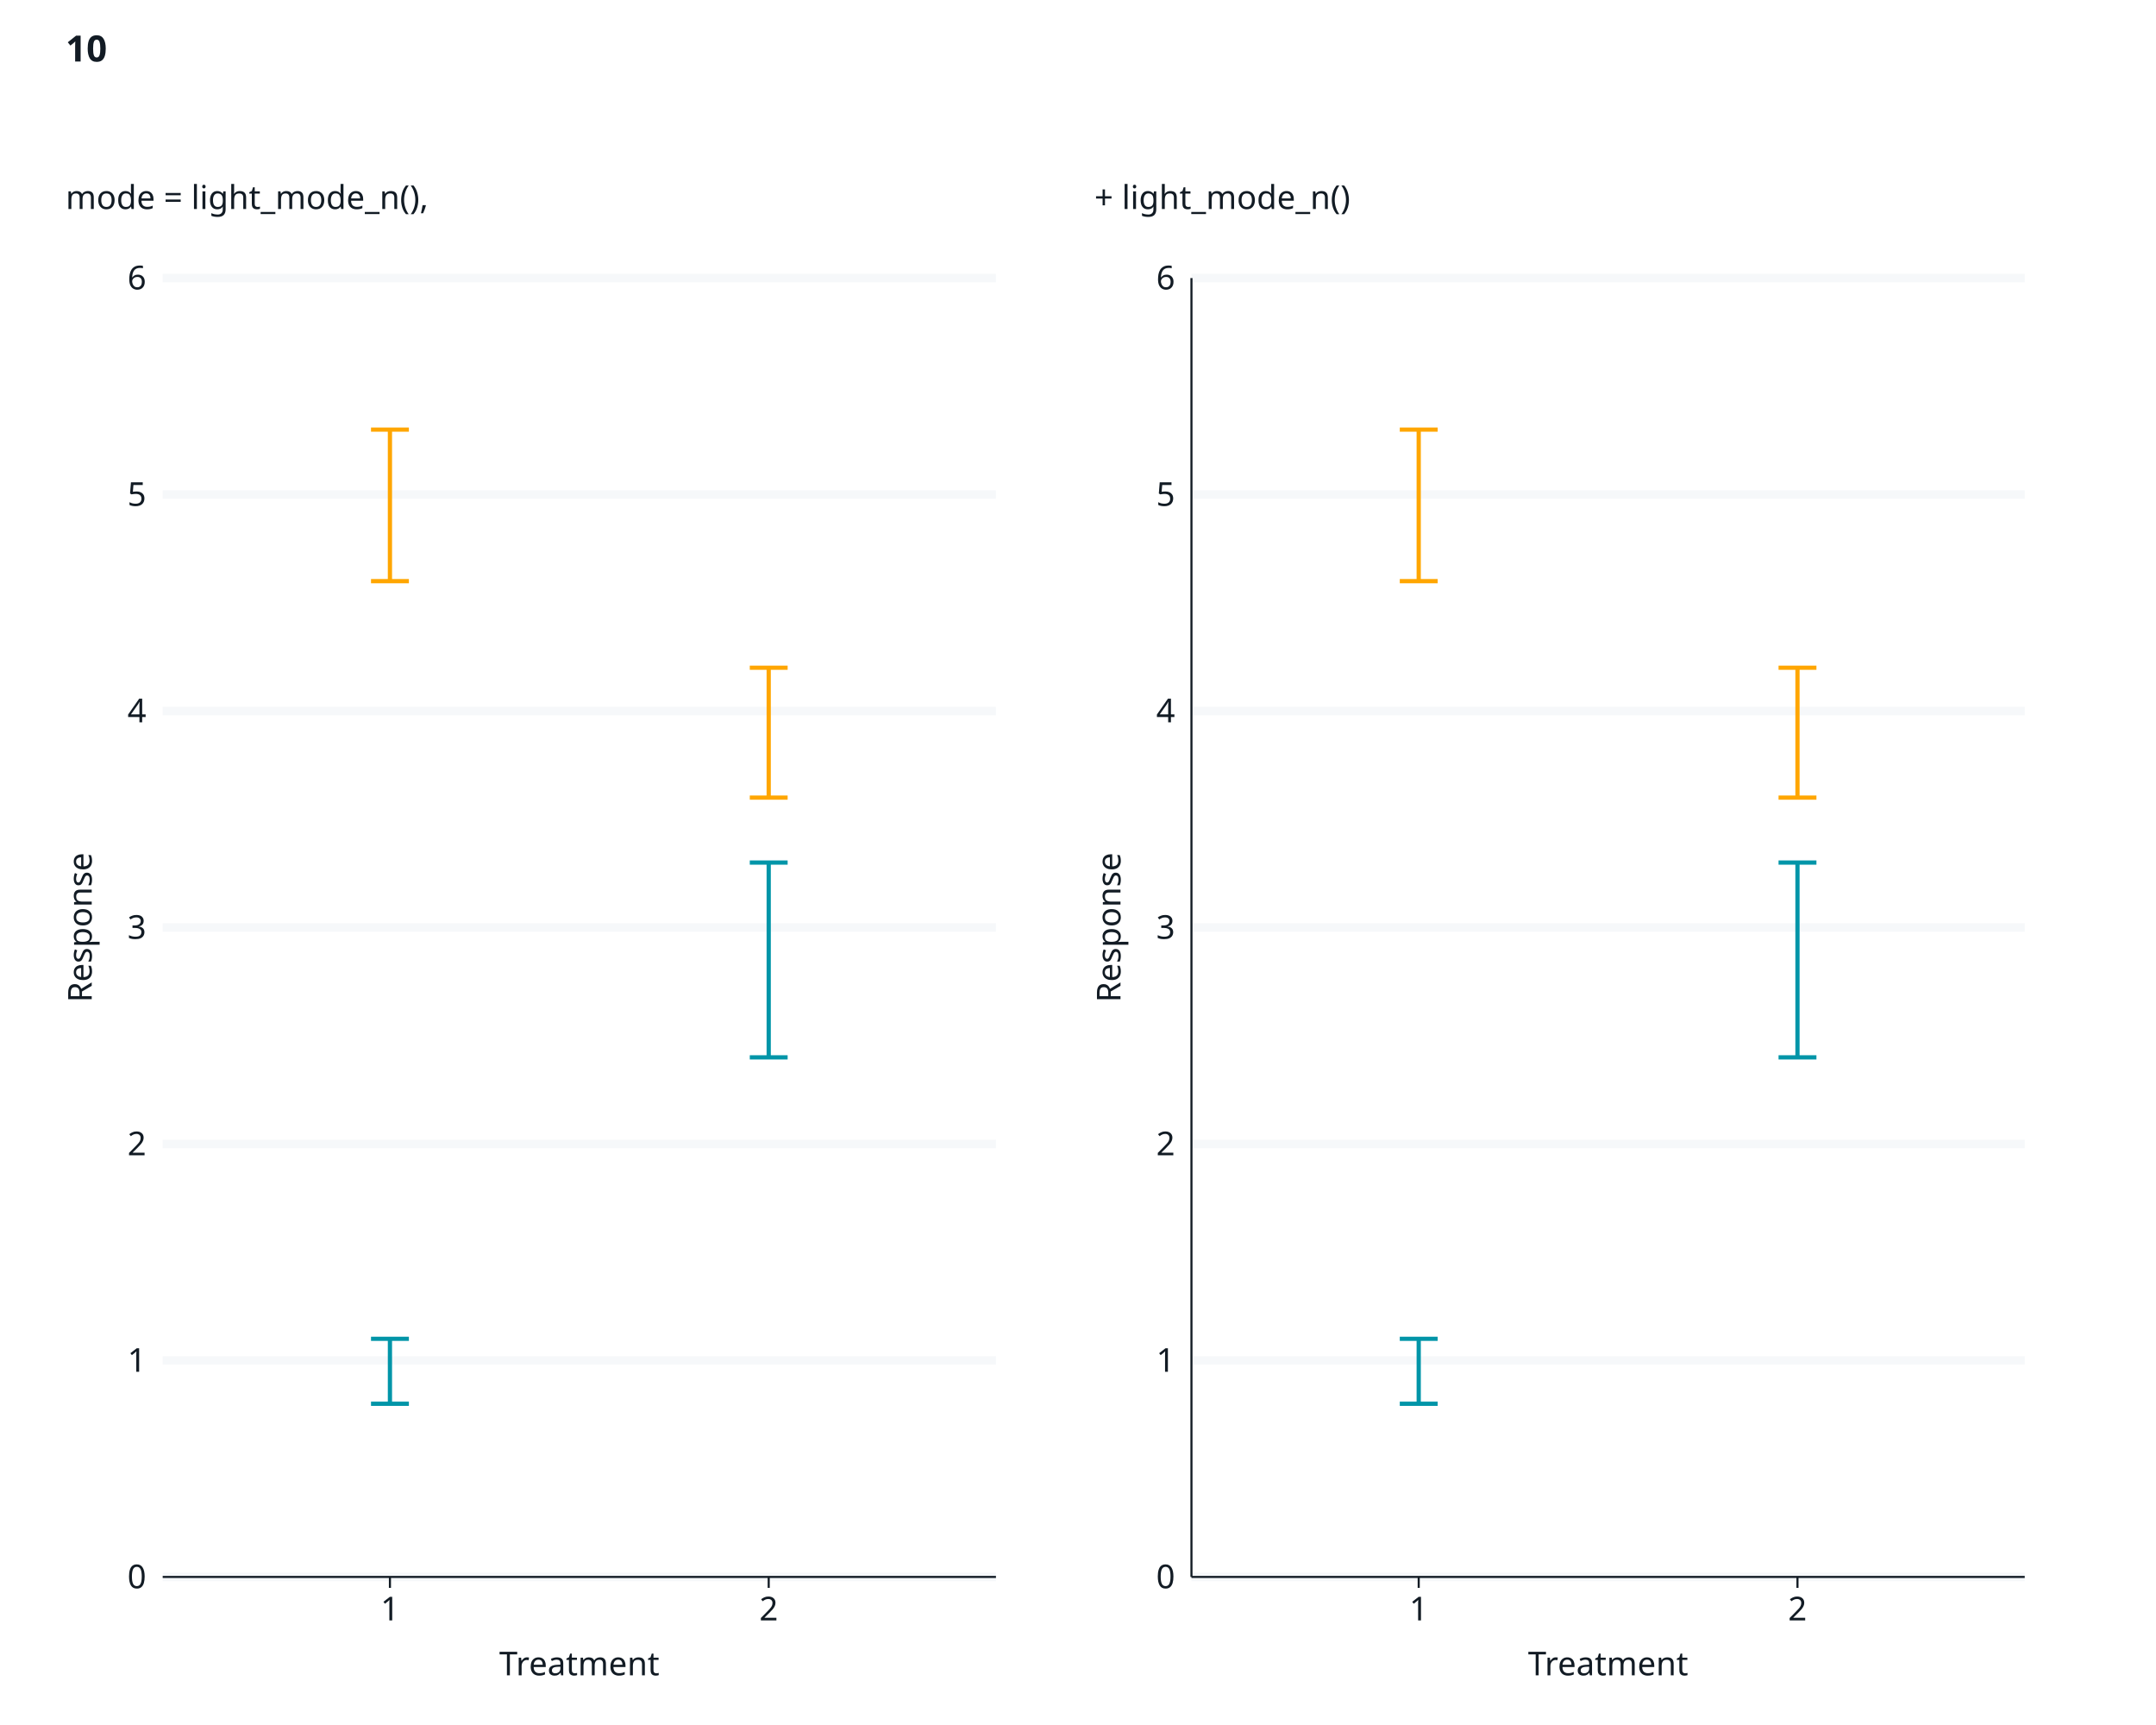
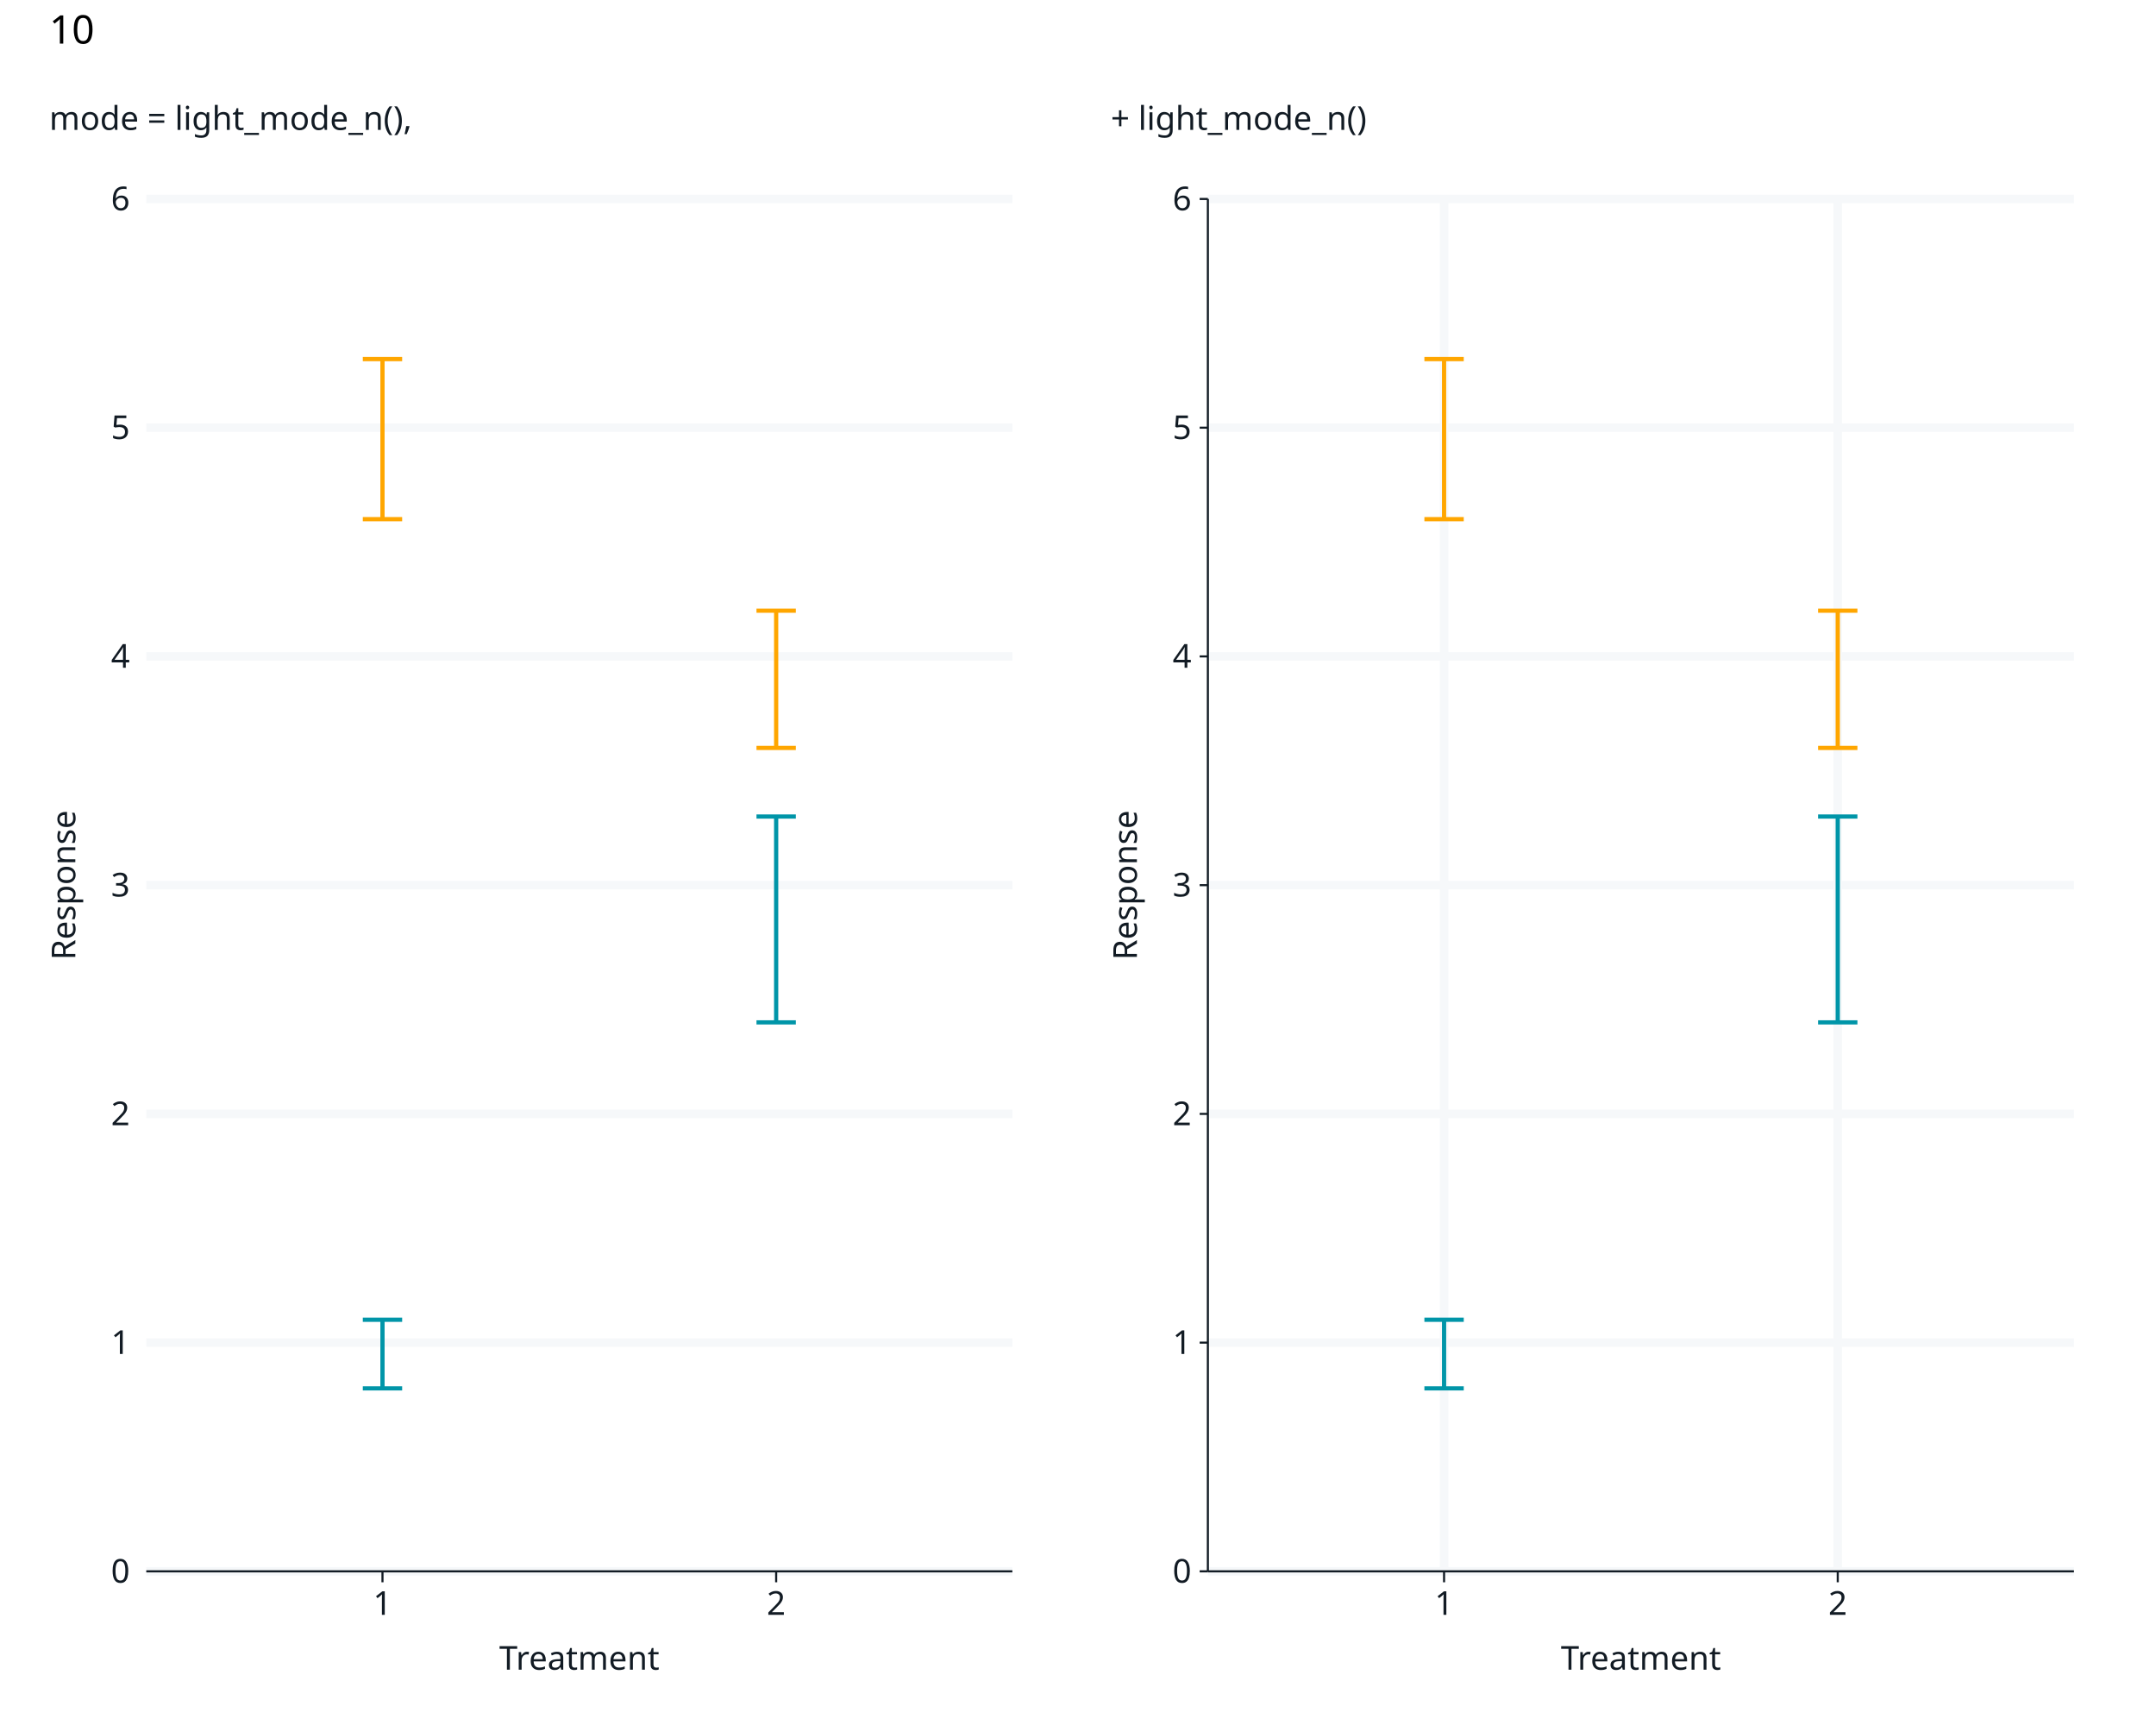
<svg xmlns="http://www.w3.org/2000/svg" class="svglite" data-engine-version="2.0" width="720.00pt" height="576.00pt" viewBox="0 0 720.00 576.00">
  <defs>
    <style type="text/css">
    .svglite line, .svglite polyline, .svglite polygon, .svglite path, .svglite rect, .svglite circle {
      fill: none;
      stroke: #000000;
      stroke-linecap: round;
      stroke-linejoin: round;
      stroke-miterlimit: 10.00;
    }
  </style>
  </defs>
  <rect width="100%" height="100%" style="stroke: none; fill: #FFFFFF;" />
  <defs>
    <clipPath id="cpMC4wMHw3MjAuMDB8MC4wMHw1NzYuMDA=">
      <rect x="0.00" y="0.00" width="720.00" height="576.00" />
    </clipPath>
  </defs>
  <g clip-path="url(#cpMC4wMHw3MjAuMDB8MC4wMHw1NzYuMDA=)">
    <rect x="0" y="0.00" width="720.00" height="576.00" style="stroke-width: 1.07; stroke: #FFFFFF; fill: #FFFFFF;" />
  </g>
  <defs>
-     <clipPath id="cpNTQuMzN8Njc2LjE2fDkyLjg1fDUyNi41Ng==">
-       <rect x="54.33" y="92.85" width="621.84" height="433.71" />
+     <clipPath id="cpNDguODV8NjkyLjYwfDY2LjQ0fDUyNC42OQ==">
+       <rect x="48.85" y="66.44" width="643.75" height="458.26" />
    </clipPath>
  </defs>
-   <g clip-path="url(#cpNTQuMzN8Njc2LjE2fDkyLjg1fDUyNi41Ng==)">
+   <g clip-path="url(#cpNDguODV8NjkyLjYwfDY2LjQ0fDUyNC42OQ==)">
</g>
  <g clip-path="url(#cpMC4wMHw3MjAuMDB8MC4wMHw1NzYuMDA=)">
</g>
  <defs>
-     <clipPath id="cpMTAuOTZ8MzU0LjUyfDQ5LjIwfDU3Mi4zOA==">
-       <rect x="10.96" y="49.20" width="343.56" height="523.19" />
+     <clipPath id="cpNS40OHwzNjAuMDB8MjIuNzh8NTcwLjUy">
+       <rect x="5.48" y="22.78" width="354.52" height="547.74" />
    </clipPath>
  </defs>
-   <g clip-path="url(#cpMTAuOTZ8MzU0LjUyfDQ5LjIwfDU3Mi4zOA==)">
-     <rect x="10.96" y="49.20" width="343.56" height="523.19" style="stroke-width: 1.07; stroke: #FFFFFF; fill: #FFFFFF;" />
+   <g clip-path="url(#cpNS40OHwzNjAuMDB8MjIuNzh8NTcwLjUy)">
+     <rect x="5.48" y="22.78" width="354.52" height="547.74" style="stroke-width: 1.07; stroke: #FFFFFF; fill: #FFFFFF;" />
  </g>
  <g clip-path="url(#cpMC4wMHw3MjAuMDB8MC4wMHw1NzYuMDA=)">
-     <rect x="54.33" y="92.85" width="278.27" height="433.71" style="stroke-width: 1.07; stroke: #FFFFFF; fill: #FFFFFF;" />
-     <polyline points="54.33,526.56 332.60,526.56 " style="stroke-width: 2.84; stroke: #F6F8FA; stroke-linecap: butt;" />
-     <polyline points="54.33,454.27 332.60,454.27 " style="stroke-width: 2.84; stroke: #F6F8FA; stroke-linecap: butt;" />
-     <polyline points="54.33,381.99 332.60,381.99 " style="stroke-width: 2.84; stroke: #F6F8FA; stroke-linecap: butt;" />
-     <polyline points="54.33,309.70 332.60,309.70 " style="stroke-width: 2.84; stroke: #F6F8FA; stroke-linecap: butt;" />
-     <polyline points="54.33,237.42 332.60,237.42 " style="stroke-width: 2.84; stroke: #F6F8FA; stroke-linecap: butt;" />
-     <polyline points="54.33,165.13 332.60,165.13 " style="stroke-width: 2.84; stroke: #F6F8FA; stroke-linecap: butt;" />
-     <polyline points="54.33,92.85 332.60,92.85 " style="stroke-width: 2.84; stroke: #F6F8FA; stroke-linecap: butt;" />
-     <polyline points="123.90,447.04 136.55,447.04 " style="stroke-width: 1.41; stroke: #0095A8; stroke-linecap: butt;" />
-     <polyline points="130.22,447.04 130.22,468.73 " style="stroke-width: 1.41; stroke: #0095A8; stroke-linecap: butt;" />
-     <polyline points="123.90,468.73 136.55,468.73 " style="stroke-width: 1.41; stroke: #0095A8; stroke-linecap: butt;" />
-     <polyline points="123.90,143.45 136.55,143.45 " style="stroke-width: 1.41; stroke: #FFA600; stroke-linecap: butt;" />
-     <polyline points="130.22,143.45 130.22,194.05 " style="stroke-width: 1.41; stroke: #FFA600; stroke-linecap: butt;" />
-     <polyline points="123.90,194.05 136.55,194.05 " style="stroke-width: 1.41; stroke: #FFA600; stroke-linecap: butt;" />
-     <polyline points="250.39,288.02 263.03,288.02 " style="stroke-width: 1.41; stroke: #0095A8; stroke-linecap: butt;" />
-     <polyline points="256.71,288.02 256.71,353.07 " style="stroke-width: 1.41; stroke: #0095A8; stroke-linecap: butt;" />
-     <polyline points="250.39,353.07 263.03,353.07 " style="stroke-width: 1.41; stroke: #0095A8; stroke-linecap: butt;" />
-     <polyline points="250.39,222.96 263.03,222.96 " style="stroke-width: 1.41; stroke: #FFA600; stroke-linecap: butt;" />
-     <polyline points="256.71,222.96 256.71,266.33 " style="stroke-width: 1.41; stroke: #FFA600; stroke-linecap: butt;" />
-     <polyline points="250.39,266.33 263.03,266.33 " style="stroke-width: 1.41; stroke: #FFA600; stroke-linecap: butt;" />
-     <text x="48.85" y="530.34" text-anchor="end" style="font-size: 11.00px; fill: #121B24; font-family: sans;" textLength="6.12px" lengthAdjust="spacingAndGlyphs">0</text>
-     <text x="48.85" y="458.06" text-anchor="end" style="font-size: 11.00px; fill: #121B24; font-family: sans;" textLength="6.12px" lengthAdjust="spacingAndGlyphs">1</text>
-     <text x="48.85" y="385.77" text-anchor="end" style="font-size: 11.00px; fill: #121B24; font-family: sans;" textLength="6.12px" lengthAdjust="spacingAndGlyphs">2</text>
-     <text x="48.85" y="313.49" text-anchor="end" style="font-size: 11.00px; fill: #121B24; font-family: sans;" textLength="6.12px" lengthAdjust="spacingAndGlyphs">3</text>
-     <text x="48.85" y="241.20" text-anchor="end" style="font-size: 11.00px; fill: #121B24; font-family: sans;" textLength="6.12px" lengthAdjust="spacingAndGlyphs">4</text>
-     <text x="48.85" y="168.92" text-anchor="end" style="font-size: 11.00px; fill: #121B24; font-family: sans;" textLength="6.12px" lengthAdjust="spacingAndGlyphs">5</text>
-     <text x="48.85" y="96.63" text-anchor="end" style="font-size: 11.00px; fill: #121B24; font-family: sans;" textLength="6.12px" lengthAdjust="spacingAndGlyphs">6</text>
-     <polyline points="54.33,526.56 332.60,526.56 " style="stroke-width: 0.70; stroke: #121B24; stroke-linecap: butt;" />
-     <polyline points="130.22,530.21 130.22,526.56 " style="stroke-width: 0.70; stroke: #121B24; stroke-linecap: butt;" />
-     <polyline points="256.71,530.21 256.71,526.56 " style="stroke-width: 0.70; stroke: #121B24; stroke-linecap: butt;" />
-     <text x="130.22" y="541.07" text-anchor="middle" style="font-size: 11.00px; fill: #121B24; font-family: sans;" textLength="6.12px" lengthAdjust="spacingAndGlyphs">1</text>
-     <text x="256.71" y="541.07" text-anchor="middle" style="font-size: 11.00px; fill: #121B24; font-family: sans;" textLength="6.12px" lengthAdjust="spacingAndGlyphs">2</text>
-     <text x="193.47" y="559.41" text-anchor="middle" style="font-size: 11.00px; fill: #121B24; font-family: sans;" textLength="50.13px" lengthAdjust="spacingAndGlyphs">Treatment</text>
-     <text transform="translate(30.63,309.70) rotate(-90)" text-anchor="middle" style="font-size: 11.00px; fill: #121B24; font-family: sans;" textLength="49.55px" lengthAdjust="spacingAndGlyphs">Response</text>
-     <text x="21.92" y="57.91" style="font-size: 11.00px; fill: #121B24; font-family: sans;" textLength="0.00px" lengthAdjust="spacingAndGlyphs" />
-     <text x="21.92" y="69.79" style="font-size: 11.00px; fill: #121B24; font-family: sans;" textLength="116.50px" lengthAdjust="spacingAndGlyphs">mode = light_mode_n(),</text>
+     <rect x="48.85" y="66.44" width="289.23" height="458.26" style="stroke-width: 1.07; stroke: #FFFFFF; fill: #FFFFFF;" />
+     <polyline points="48.85,524.69 338.08,524.69 " style="stroke-width: 2.84; stroke: #F6F8FA; stroke-linecap: butt;" />
+     <polyline points="48.85,448.32 338.08,448.32 " style="stroke-width: 2.84; stroke: #F6F8FA; stroke-linecap: butt;" />
+     <polyline points="48.85,371.94 338.08,371.94 " style="stroke-width: 2.84; stroke: #F6F8FA; stroke-linecap: butt;" />
+     <polyline points="48.85,295.56 338.08,295.56 " style="stroke-width: 2.84; stroke: #F6F8FA; stroke-linecap: butt;" />
+     <polyline points="48.85,219.19 338.08,219.19 " style="stroke-width: 2.84; stroke: #F6F8FA; stroke-linecap: butt;" />
+     <polyline points="48.85,142.81 338.08,142.81 " style="stroke-width: 2.84; stroke: #F6F8FA; stroke-linecap: butt;" />
+     <polyline points="48.85,66.44 338.08,66.44 " style="stroke-width: 2.84; stroke: #F6F8FA; stroke-linecap: butt;" />
+     <polyline points="121.16,440.68 134.30,440.68 " style="stroke-width: 1.41; stroke: #0095A8; stroke-linecap: butt;" />
+     <polyline points="127.73,440.68 127.73,463.59 " style="stroke-width: 1.41; stroke: #0095A8; stroke-linecap: butt;" />
+     <polyline points="121.16,463.59 134.30,463.59 " style="stroke-width: 1.41; stroke: #0095A8; stroke-linecap: butt;" />
+     <polyline points="121.16,119.90 134.30,119.90 " style="stroke-width: 1.41; stroke: #FFA600; stroke-linecap: butt;" />
+     <polyline points="127.73,119.90 127.73,173.36 " style="stroke-width: 1.41; stroke: #FFA600; stroke-linecap: butt;" />
+     <polyline points="121.16,173.36 134.30,173.36 " style="stroke-width: 1.41; stroke: #FFA600; stroke-linecap: butt;" />
+     <polyline points="252.63,272.65 265.77,272.65 " style="stroke-width: 1.41; stroke: #0095A8; stroke-linecap: butt;" />
+     <polyline points="259.20,272.65 259.20,341.39 " style="stroke-width: 1.41; stroke: #0095A8; stroke-linecap: butt;" />
+     <polyline points="252.63,341.39 265.77,341.39 " style="stroke-width: 1.41; stroke: #0095A8; stroke-linecap: butt;" />
+     <polyline points="252.63,203.91 265.77,203.91 " style="stroke-width: 1.41; stroke: #FFA600; stroke-linecap: butt;" />
+     <polyline points="259.20,203.91 259.20,249.74 " style="stroke-width: 1.41; stroke: #FFA600; stroke-linecap: butt;" />
+     <polyline points="252.63,249.74 265.77,249.74 " style="stroke-width: 1.41; stroke: #FFA600; stroke-linecap: butt;" />
+     <text x="43.37" y="528.48" text-anchor="end" style="font-size: 11.00px; fill: #121B24; font-family: sans;" textLength="6.12px" lengthAdjust="spacingAndGlyphs">0</text>
+     <text x="43.37" y="452.10" text-anchor="end" style="font-size: 11.00px; fill: #121B24; font-family: sans;" textLength="6.12px" lengthAdjust="spacingAndGlyphs">1</text>
+     <text x="43.37" y="375.73" text-anchor="end" style="font-size: 11.00px; fill: #121B24; font-family: sans;" textLength="6.12px" lengthAdjust="spacingAndGlyphs">2</text>
+     <text x="43.37" y="299.35" text-anchor="end" style="font-size: 11.00px; fill: #121B24; font-family: sans;" textLength="6.12px" lengthAdjust="spacingAndGlyphs">3</text>
+     <text x="43.37" y="222.97" text-anchor="end" style="font-size: 11.00px; fill: #121B24; font-family: sans;" textLength="6.12px" lengthAdjust="spacingAndGlyphs">4</text>
+     <text x="43.37" y="146.60" text-anchor="end" style="font-size: 11.00px; fill: #121B24; font-family: sans;" textLength="6.12px" lengthAdjust="spacingAndGlyphs">5</text>
+     <text x="43.37" y="70.22" text-anchor="end" style="font-size: 11.00px; fill: #121B24; font-family: sans;" textLength="6.12px" lengthAdjust="spacingAndGlyphs">6</text>
+     <polyline points="48.85,524.69 338.08,524.69 " style="stroke-width: 0.70; stroke: #121B24; stroke-linecap: butt;" />
+     <polyline points="127.73,528.35 127.73,524.69 " style="stroke-width: 0.70; stroke: #121B24; stroke-linecap: butt;" />
+     <polyline points="259.20,528.35 259.20,524.69 " style="stroke-width: 0.70; stroke: #121B24; stroke-linecap: butt;" />
+     <text x="127.73" y="539.21" text-anchor="middle" style="font-size: 11.00px; fill: #121B24; font-family: sans;" textLength="6.12px" lengthAdjust="spacingAndGlyphs">1</text>
+     <text x="259.20" y="539.21" text-anchor="middle" style="font-size: 11.00px; fill: #121B24; font-family: sans;" textLength="6.12px" lengthAdjust="spacingAndGlyphs">2</text>
+     <text x="193.47" y="557.54" text-anchor="middle" style="font-size: 11.00px; fill: #121B24; font-family: sans;" textLength="50.13px" lengthAdjust="spacingAndGlyphs">Treatment</text>
+     <text transform="translate(25.15,295.56) rotate(-90)" text-anchor="middle" style="font-size: 11.00px; fill: #121B24; font-family: sans;" textLength="49.55px" lengthAdjust="spacingAndGlyphs">Response</text>
+     <text x="16.44" y="31.50" style="font-size: 11.00px; fill: #121B24; font-family: sans;" textLength="0.00px" lengthAdjust="spacingAndGlyphs" />
+     <text x="16.44" y="43.38" style="font-size: 11.00px; fill: #121B24; font-family: sans;" textLength="116.50px" lengthAdjust="spacingAndGlyphs">mode = light_mode_n(),</text>
  </g>
  <defs>
-     <clipPath id="cpMzU0LjUyfDY5OC4wOHw0OS4yMHw1NzIuMzg=">
-       <rect x="354.52" y="49.20" width="343.56" height="523.19" />
+     <clipPath id="cpMzYwLjAwfDcxNC41MnwyMi43OHw1NzAuNTI=">
+       <rect x="360.00" y="22.78" width="354.52" height="547.74" />
    </clipPath>
  </defs>
-   <g clip-path="url(#cpMzU0LjUyfDY5OC4wOHw0OS4yMHw1NzIuMzg=)">
-     <rect x="354.52" y="49.20" width="343.56" height="523.19" style="stroke-width: 1.07; stroke: #FFFFFF; fill: #FFFFFF;" />
+   <g clip-path="url(#cpMzYwLjAwfDcxNC41MnwyMi43OHw1NzAuNTI=)">
+     <rect x="360.00" y="22.78" width="354.52" height="547.74" style="stroke-width: 1.07; stroke: #FFFFFF; fill: #FFFFFF;" />
  </g>
  <g clip-path="url(#cpMC4wMHw3MjAuMDB8MC4wMHw1NzYuMDA=)">
-     <rect x="397.89" y="92.85" width="278.27" height="433.71" style="stroke-width: 1.07; stroke: #FFFFFF; fill: #FFFFFF;" />
-     <polyline points="397.89,526.56 676.16,526.56 " style="stroke-width: 2.84; stroke: #F6F8FA; stroke-linecap: butt;" />
-     <polyline points="397.89,454.27 676.16,454.27 " style="stroke-width: 2.84; stroke: #F6F8FA; stroke-linecap: butt;" />
-     <polyline points="397.89,381.99 676.16,381.99 " style="stroke-width: 2.84; stroke: #F6F8FA; stroke-linecap: butt;" />
-     <polyline points="397.89,309.70 676.16,309.70 " style="stroke-width: 2.84; stroke: #F6F8FA; stroke-linecap: butt;" />
-     <polyline points="397.89,237.42 676.16,237.42 " style="stroke-width: 2.84; stroke: #F6F8FA; stroke-linecap: butt;" />
-     <polyline points="397.89,165.13 676.16,165.13 " style="stroke-width: 2.84; stroke: #F6F8FA; stroke-linecap: butt;" />
-     <polyline points="397.89,92.85 676.16,92.85 " style="stroke-width: 2.84; stroke: #F6F8FA; stroke-linecap: butt;" />
-     <polyline points="467.46,447.04 480.11,447.04 " style="stroke-width: 1.41; stroke: #0095A8; stroke-linecap: butt;" />
-     <polyline points="473.78,447.04 473.78,468.73 " style="stroke-width: 1.41; stroke: #0095A8; stroke-linecap: butt;" />
-     <polyline points="467.46,468.73 480.11,468.73 " style="stroke-width: 1.41; stroke: #0095A8; stroke-linecap: butt;" />
-     <polyline points="467.46,143.45 480.11,143.45 " style="stroke-width: 1.41; stroke: #FFA600; stroke-linecap: butt;" />
-     <polyline points="473.78,143.45 473.78,194.05 " style="stroke-width: 1.41; stroke: #FFA600; stroke-linecap: butt;" />
-     <polyline points="467.46,194.05 480.11,194.05 " style="stroke-width: 1.41; stroke: #FFA600; stroke-linecap: butt;" />
-     <polyline points="593.95,288.02 606.60,288.02 " style="stroke-width: 1.41; stroke: #0095A8; stroke-linecap: butt;" />
-     <polyline points="600.27,288.02 600.27,353.07 " style="stroke-width: 1.41; stroke: #0095A8; stroke-linecap: butt;" />
-     <polyline points="593.95,353.07 606.60,353.07 " style="stroke-width: 1.41; stroke: #0095A8; stroke-linecap: butt;" />
-     <polyline points="593.95,222.96 606.60,222.96 " style="stroke-width: 1.41; stroke: #FFA600; stroke-linecap: butt;" />
-     <polyline points="600.27,222.96 600.27,266.33 " style="stroke-width: 1.41; stroke: #FFA600; stroke-linecap: butt;" />
-     <polyline points="593.95,266.33 606.60,266.33 " style="stroke-width: 1.41; stroke: #FFA600; stroke-linecap: butt;" />
-     <polyline points="397.89,526.56 397.89,92.85 " style="stroke-width: 0.70; stroke: #121B24; stroke-linecap: butt;" />
-     <text x="392.41" y="530.34" text-anchor="end" style="font-size: 11.00px; fill: #121B24; font-family: sans;" textLength="6.12px" lengthAdjust="spacingAndGlyphs">0</text>
-     <text x="392.41" y="458.06" text-anchor="end" style="font-size: 11.00px; fill: #121B24; font-family: sans;" textLength="6.12px" lengthAdjust="spacingAndGlyphs">1</text>
-     <text x="392.41" y="385.77" text-anchor="end" style="font-size: 11.00px; fill: #121B24; font-family: sans;" textLength="6.12px" lengthAdjust="spacingAndGlyphs">2</text>
-     <text x="392.41" y="313.49" text-anchor="end" style="font-size: 11.00px; fill: #121B24; font-family: sans;" textLength="6.12px" lengthAdjust="spacingAndGlyphs">3</text>
-     <text x="392.41" y="241.20" text-anchor="end" style="font-size: 11.00px; fill: #121B24; font-family: sans;" textLength="6.12px" lengthAdjust="spacingAndGlyphs">4</text>
-     <text x="392.41" y="168.92" text-anchor="end" style="font-size: 11.00px; fill: #121B24; font-family: sans;" textLength="6.12px" lengthAdjust="spacingAndGlyphs">5</text>
-     <text x="392.41" y="96.63" text-anchor="end" style="font-size: 11.00px; fill: #121B24; font-family: sans;" textLength="6.12px" lengthAdjust="spacingAndGlyphs">6</text>
-     <polyline points="397.89,526.56 676.16,526.56 " style="stroke-width: 0.70; stroke: #121B24; stroke-linecap: butt;" />
-     <polyline points="473.78,530.21 473.78,526.56 " style="stroke-width: 0.70; stroke: #121B24; stroke-linecap: butt;" />
-     <polyline points="600.27,530.21 600.27,526.56 " style="stroke-width: 0.70; stroke: #121B24; stroke-linecap: butt;" />
-     <text x="473.78" y="541.07" text-anchor="middle" style="font-size: 11.00px; fill: #121B24; font-family: sans;" textLength="6.12px" lengthAdjust="spacingAndGlyphs">1</text>
-     <text x="600.27" y="541.07" text-anchor="middle" style="font-size: 11.00px; fill: #121B24; font-family: sans;" textLength="6.12px" lengthAdjust="spacingAndGlyphs">2</text>
-     <text x="537.03" y="559.41" text-anchor="middle" style="font-size: 11.00px; fill: #121B24; font-family: sans;" textLength="50.13px" lengthAdjust="spacingAndGlyphs">Treatment</text>
-     <text transform="translate(374.19,309.70) rotate(-90)" text-anchor="middle" style="font-size: 11.00px; fill: #121B24; font-family: sans;" textLength="49.55px" lengthAdjust="spacingAndGlyphs">Response</text>
-     <text x="365.48" y="57.91" style="font-size: 11.00px; fill: #121B24; font-family: sans;" textLength="0.00px" lengthAdjust="spacingAndGlyphs" />
-     <text x="365.48" y="69.79" style="font-size: 11.00px; fill: #121B24; font-family: sans;" textLength="82.86px" lengthAdjust="spacingAndGlyphs">+ light_mode_n()</text>
-     <text x="21.92" y="20.54" style="font-size: 12.10px; font-weight: bold; fill: #121B24; font-family: sans;" textLength="13.46px" lengthAdjust="spacingAndGlyphs">10</text>
+     <rect x="403.37" y="66.44" width="289.23" height="458.26" style="stroke-width: 1.07; stroke: #FFFFFF; fill: #FFFFFF;" />
+     <polyline points="403.37,524.69 692.60,524.69 " style="stroke-width: 2.84; stroke: #F6F8FA; stroke-linecap: butt;" />
+     <polyline points="403.37,448.32 692.60,448.32 " style="stroke-width: 2.84; stroke: #F6F8FA; stroke-linecap: butt;" />
+     <polyline points="403.37,371.94 692.60,371.94 " style="stroke-width: 2.84; stroke: #F6F8FA; stroke-linecap: butt;" />
+     <polyline points="403.37,295.56 692.60,295.56 " style="stroke-width: 2.84; stroke: #F6F8FA; stroke-linecap: butt;" />
+     <polyline points="403.37,219.19 692.60,219.19 " style="stroke-width: 2.84; stroke: #F6F8FA; stroke-linecap: butt;" />
+     <polyline points="403.37,142.81 692.60,142.81 " style="stroke-width: 2.84; stroke: #F6F8FA; stroke-linecap: butt;" />
+     <polyline points="403.37,66.44 692.60,66.44 " style="stroke-width: 2.84; stroke: #F6F8FA; stroke-linecap: butt;" />
+     <polyline points="482.25,524.69 482.25,66.44 " style="stroke-width: 2.84; stroke: #F6F8FA; stroke-linecap: butt;" />
+     <polyline points="613.72,524.69 613.72,66.44 " style="stroke-width: 2.84; stroke: #F6F8FA; stroke-linecap: butt;" />
+     <polyline points="475.68,440.68 488.82,440.68 " style="stroke-width: 1.41; stroke: #0095A8; stroke-linecap: butt;" />
+     <polyline points="482.25,440.68 482.25,463.59 " style="stroke-width: 1.41; stroke: #0095A8; stroke-linecap: butt;" />
+     <polyline points="475.68,463.59 488.82,463.59 " style="stroke-width: 1.41; stroke: #0095A8; stroke-linecap: butt;" />
+     <polyline points="475.68,119.90 488.82,119.90 " style="stroke-width: 1.41; stroke: #FFA600; stroke-linecap: butt;" />
+     <polyline points="482.25,119.90 482.25,173.36 " style="stroke-width: 1.41; stroke: #FFA600; stroke-linecap: butt;" />
+     <polyline points="475.68,173.36 488.82,173.36 " style="stroke-width: 1.41; stroke: #FFA600; stroke-linecap: butt;" />
+     <polyline points="607.15,272.65 620.29,272.65 " style="stroke-width: 1.41; stroke: #0095A8; stroke-linecap: butt;" />
+     <polyline points="613.72,272.65 613.72,341.39 " style="stroke-width: 1.41; stroke: #0095A8; stroke-linecap: butt;" />
+     <polyline points="607.15,341.39 620.29,341.39 " style="stroke-width: 1.41; stroke: #0095A8; stroke-linecap: butt;" />
+     <polyline points="607.15,203.91 620.29,203.91 " style="stroke-width: 1.41; stroke: #FFA600; stroke-linecap: butt;" />
+     <polyline points="613.72,203.91 613.72,249.74 " style="stroke-width: 1.41; stroke: #FFA600; stroke-linecap: butt;" />
+     <polyline points="607.15,249.74 620.29,249.74 " style="stroke-width: 1.41; stroke: #FFA600; stroke-linecap: butt;" />
+     <polyline points="403.37,524.69 403.37,66.44 " style="stroke-width: 0.70; stroke: #121B24; stroke-linecap: butt;" />
+     <text x="397.89" y="528.48" text-anchor="end" style="font-size: 11.00px; fill: #121B24; font-family: sans;" textLength="6.12px" lengthAdjust="spacingAndGlyphs">0</text>
+     <text x="397.89" y="452.10" text-anchor="end" style="font-size: 11.00px; fill: #121B24; font-family: sans;" textLength="6.12px" lengthAdjust="spacingAndGlyphs">1</text>
+     <text x="397.89" y="375.73" text-anchor="end" style="font-size: 11.00px; fill: #121B24; font-family: sans;" textLength="6.12px" lengthAdjust="spacingAndGlyphs">2</text>
+     <text x="397.89" y="299.35" text-anchor="end" style="font-size: 11.00px; fill: #121B24; font-family: sans;" textLength="6.12px" lengthAdjust="spacingAndGlyphs">3</text>
+     <text x="397.89" y="222.97" text-anchor="end" style="font-size: 11.00px; fill: #121B24; font-family: sans;" textLength="6.12px" lengthAdjust="spacingAndGlyphs">4</text>
+     <text x="397.89" y="146.60" text-anchor="end" style="font-size: 11.00px; fill: #121B24; font-family: sans;" textLength="6.12px" lengthAdjust="spacingAndGlyphs">5</text>
+     <text x="397.89" y="70.22" text-anchor="end" style="font-size: 11.00px; fill: #121B24; font-family: sans;" textLength="6.12px" lengthAdjust="spacingAndGlyphs">6</text>
+     <polyline points="400.63,524.69 403.37,524.69 " style="stroke-width: 0.70; stroke: #121B24; stroke-linecap: butt;" />
+     <polyline points="400.63,448.32 403.37,448.32 " style="stroke-width: 0.70; stroke: #121B24; stroke-linecap: butt;" />
+     <polyline points="400.63,371.94 403.37,371.94 " style="stroke-width: 0.70; stroke: #121B24; stroke-linecap: butt;" />
+     <polyline points="400.63,295.56 403.37,295.56 " style="stroke-width: 0.70; stroke: #121B24; stroke-linecap: butt;" />
+     <polyline points="400.63,219.19 403.37,219.19 " style="stroke-width: 0.70; stroke: #121B24; stroke-linecap: butt;" />
+     <polyline points="400.63,142.81 403.37,142.81 " style="stroke-width: 0.70; stroke: #121B24; stroke-linecap: butt;" />
+     <polyline points="400.63,66.44 403.37,66.44 " style="stroke-width: 0.70; stroke: #121B24; stroke-linecap: butt;" />
+     <polyline points="403.37,524.69 692.60,524.69 " style="stroke-width: 0.70; stroke: #121B24; stroke-linecap: butt;" />
+     <polyline points="482.25,528.35 482.25,524.69 " style="stroke-width: 0.70; stroke: #121B24; stroke-linecap: butt;" />
+     <polyline points="613.72,528.35 613.72,524.69 " style="stroke-width: 0.70; stroke: #121B24; stroke-linecap: butt;" />
+     <text x="482.25" y="539.21" text-anchor="middle" style="font-size: 11.00px; fill: #121B24; font-family: sans;" textLength="6.12px" lengthAdjust="spacingAndGlyphs">1</text>
+     <text x="613.72" y="539.21" text-anchor="middle" style="font-size: 11.00px; fill: #121B24; font-family: sans;" textLength="6.12px" lengthAdjust="spacingAndGlyphs">2</text>
+     <text x="547.99" y="557.54" text-anchor="middle" style="font-size: 11.00px; fill: #121B24; font-family: sans;" textLength="50.13px" lengthAdjust="spacingAndGlyphs">Treatment</text>
+     <text transform="translate(379.67,295.56) rotate(-90)" text-anchor="middle" style="font-size: 11.00px; fill: #121B24; font-family: sans;" textLength="49.55px" lengthAdjust="spacingAndGlyphs">Response</text>
+     <text x="370.96" y="31.50" style="font-size: 11.00px; fill: #121B24; font-family: sans;" textLength="0.00px" lengthAdjust="spacingAndGlyphs" />
+     <text x="370.96" y="43.38" style="font-size: 11.00px; fill: #121B24; font-family: sans;" textLength="82.86px" lengthAdjust="spacingAndGlyphs">+ light_mode_n()</text>
+     <text x="16.44" y="14.56" style="font-size: 13.20px; font-family: sans;" textLength="14.68px" lengthAdjust="spacingAndGlyphs">10</text>
  </g>
</svg>
